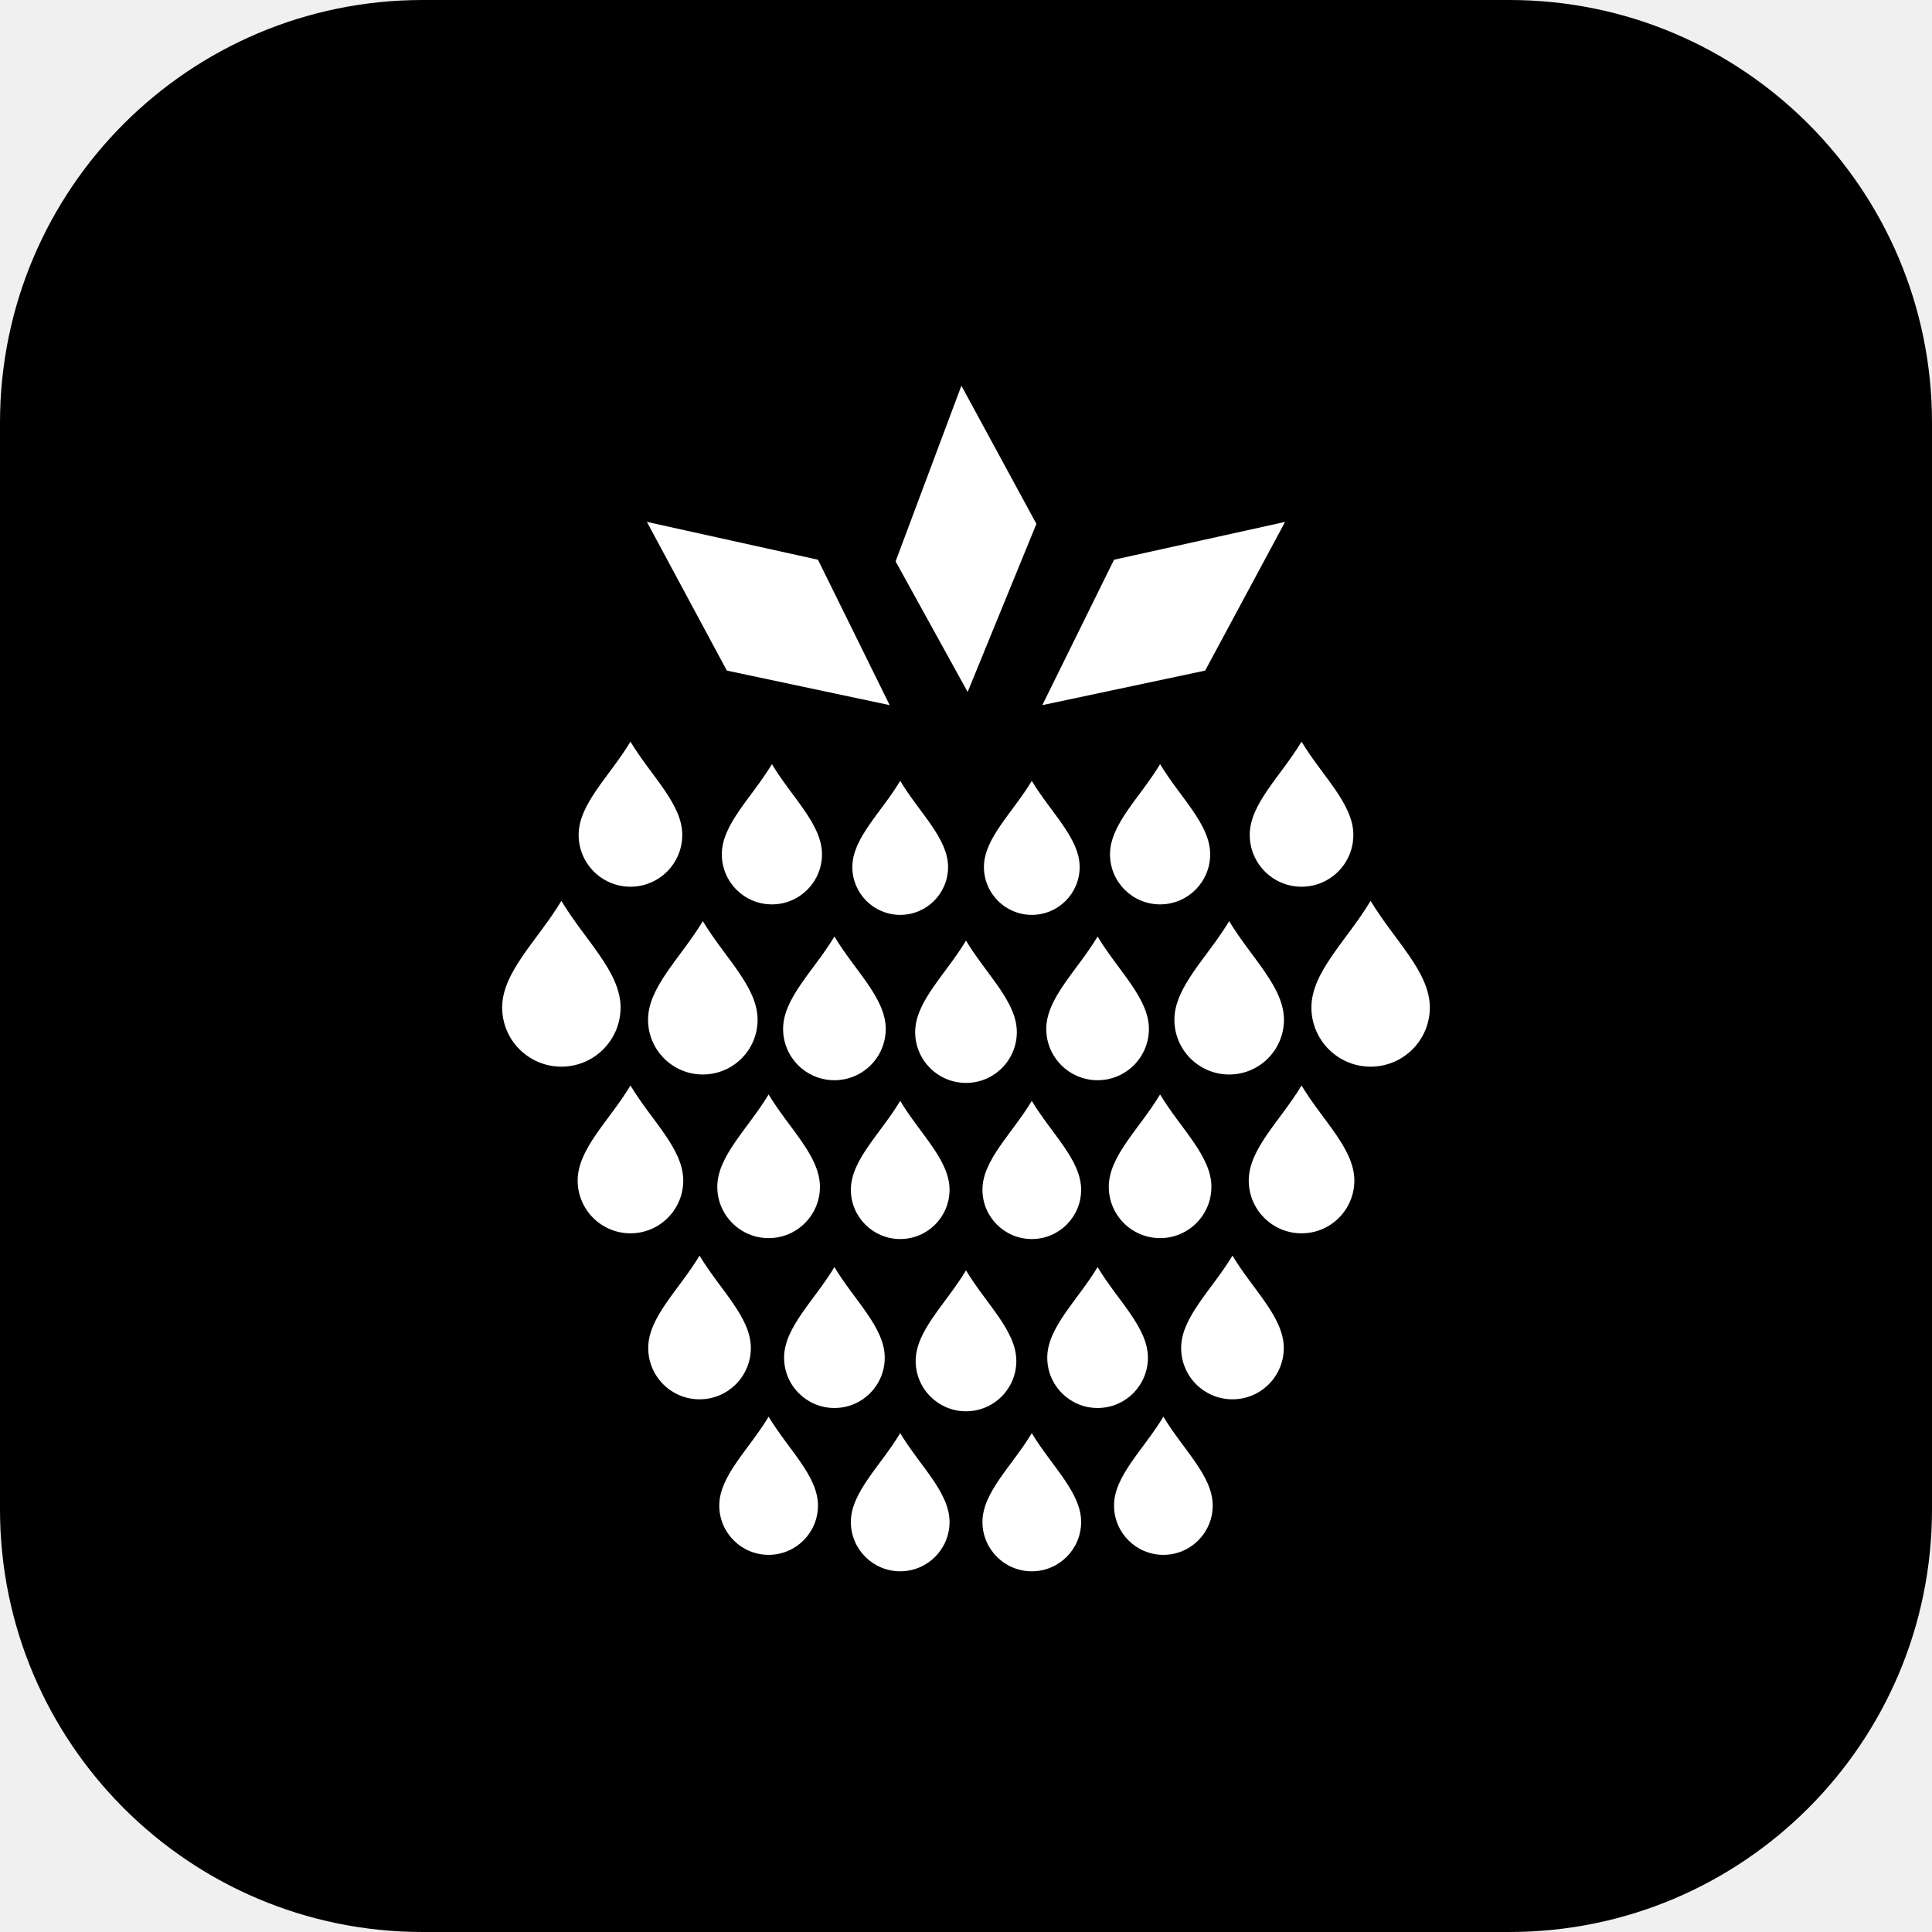
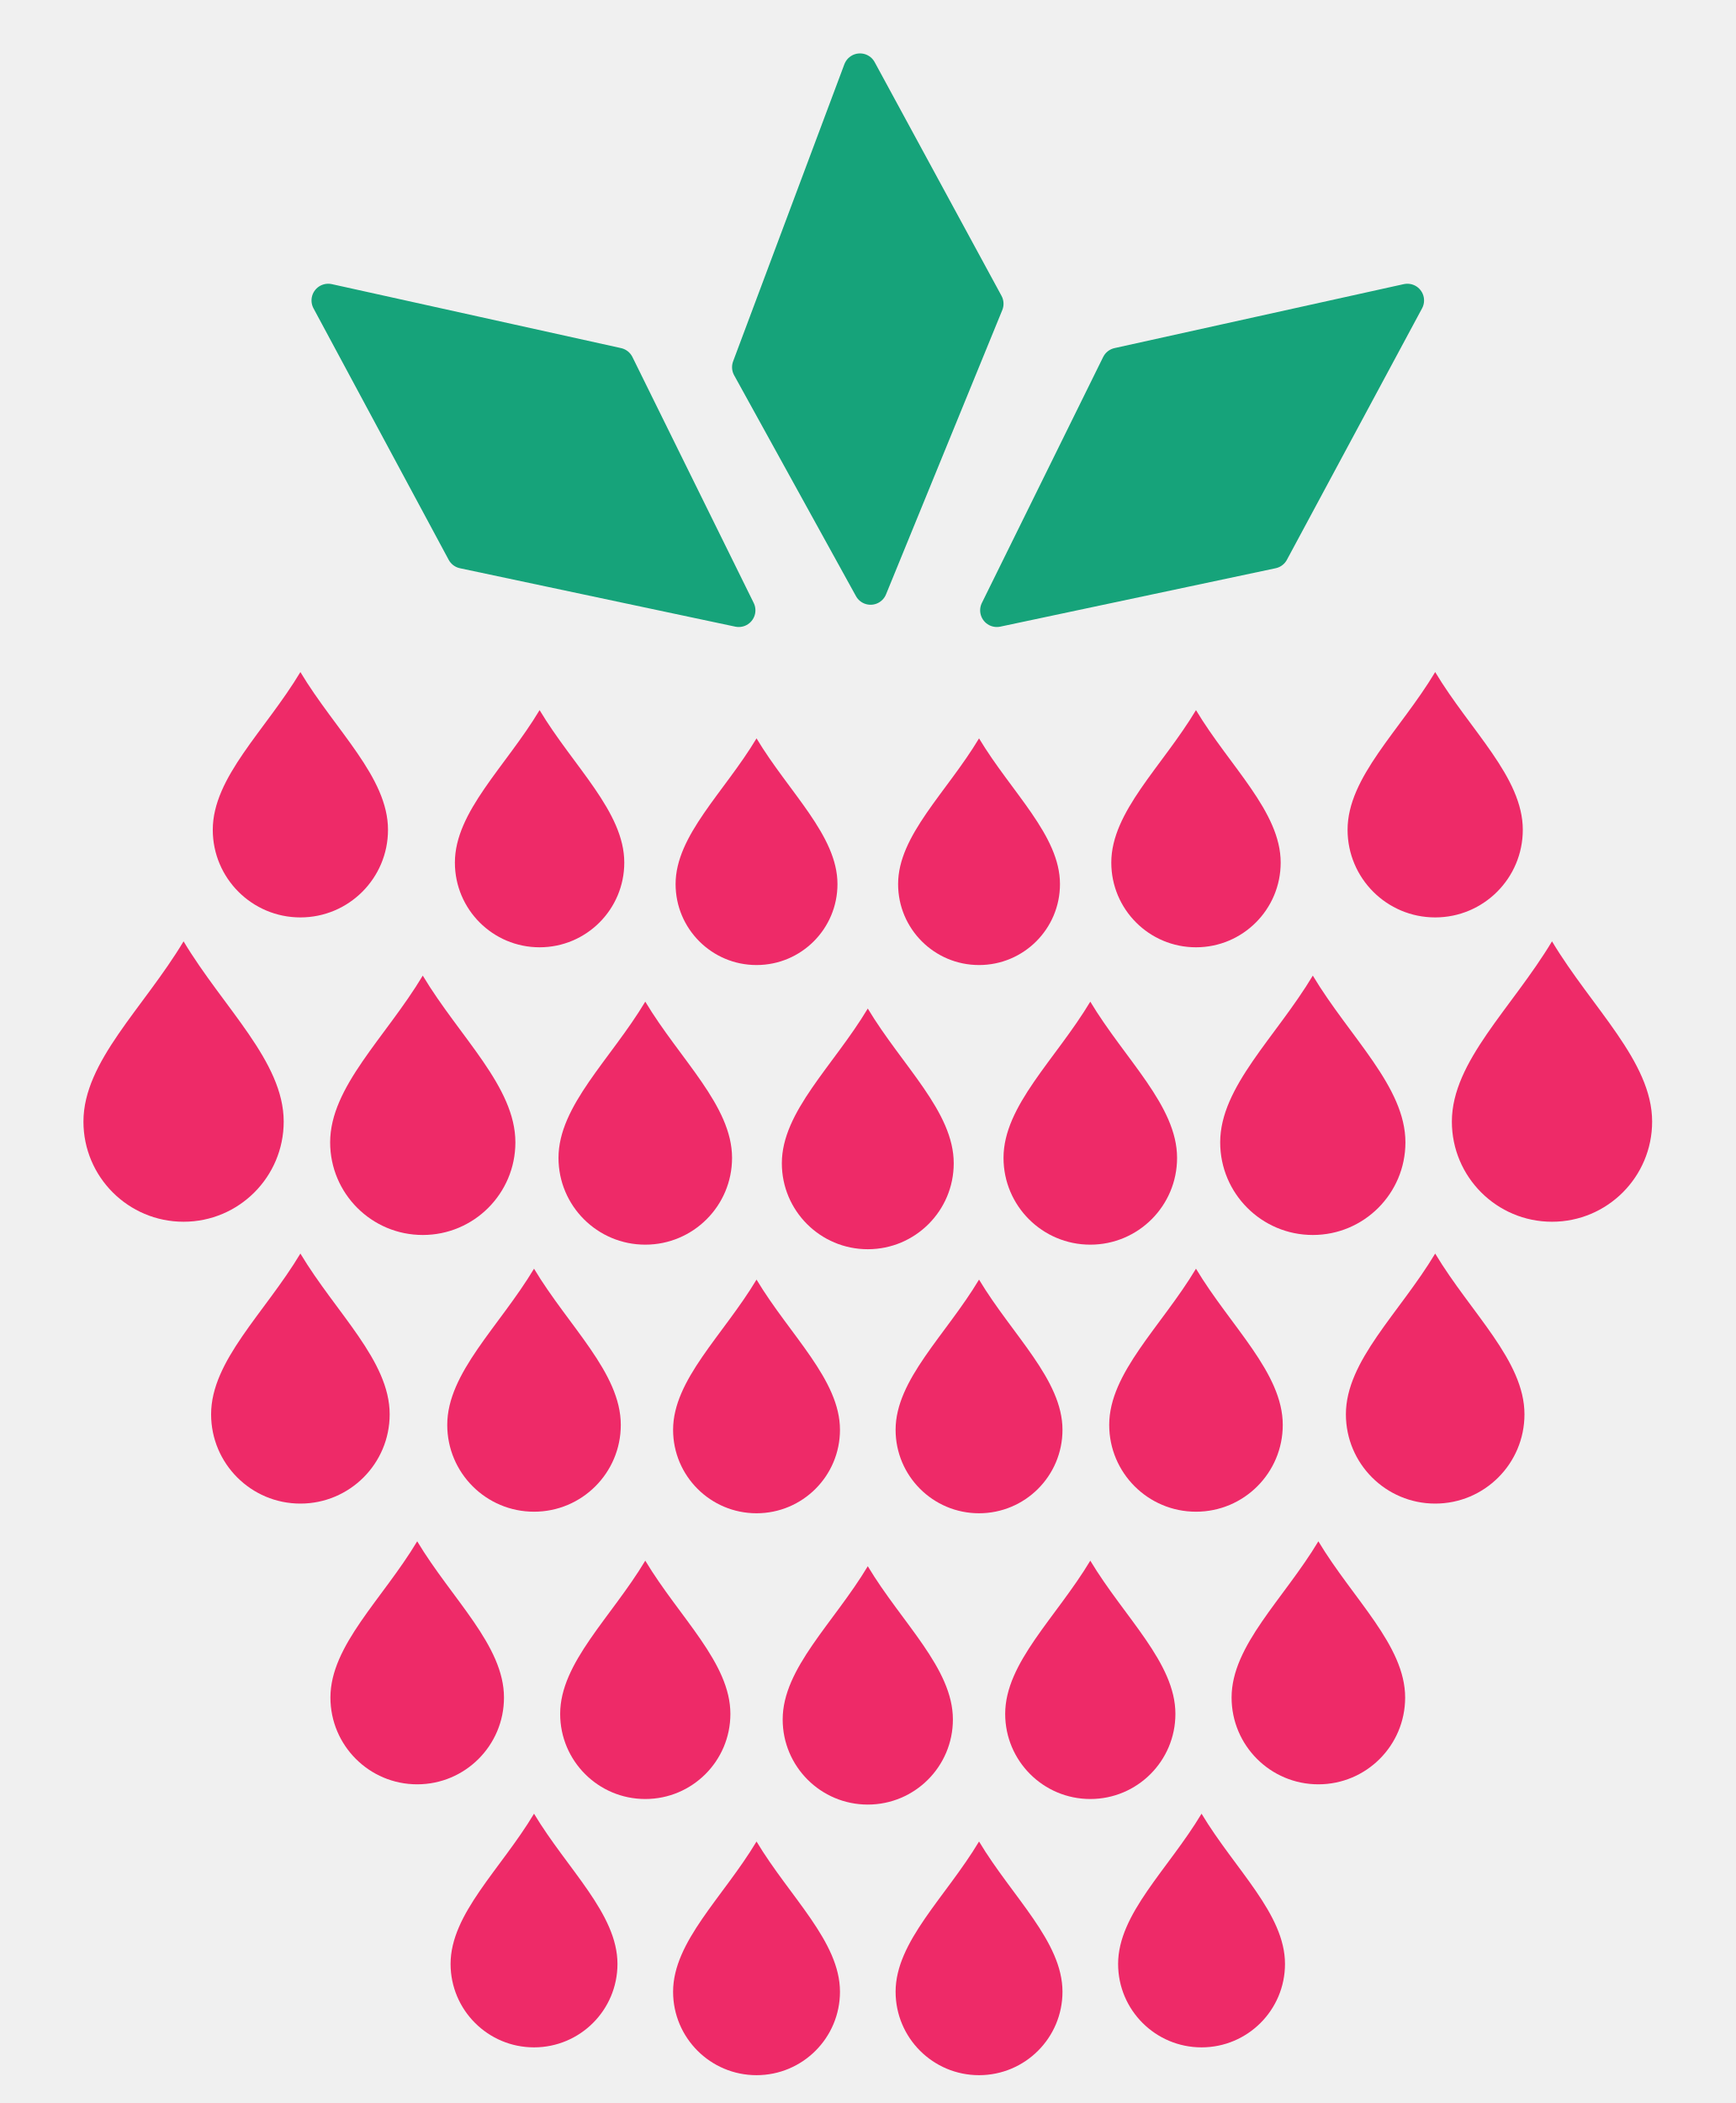
- <svg xmlns="http://www.w3.org/2000/svg" viewBox="0 0 64 64">
-   <rect width="64" height="64" rx="14" fill="#000" />
-   <svg x="15" y="8" width="34" height="48" viewBox="96 16 312 378" fill="#fff">
+ <svg xmlns="http://www.w3.org/2000/svg" viewBox="96 16 312 378">
+   <defs>
+     <path id="d" d="M0 -24C6 -14 15 -6 15 3A15 15 0 0 1 -15 3C-15 -6 -6 -14 0 -24Z" />
+   </defs>
+   <g fill="#16a37a" stroke="#16a37a" stroke-width="6" stroke-linejoin="round">
    <polygon points="250.6,28.6 230.6,82 252.5,121.7 273.4,70.6" />
    <polygon points="155,70 179.3,115.2 228.8,125.7 207,81.5" />
    <polygon points="349,70 324.7,115.2 275.2,125.7 297,81.5" />
-     <g>
-       <path d="M0 -24C6 -14 15 -6 15 3A15 15 0 0 1 -15 3C-15 -6 -6 -14 0 -24Z" transform="translate(150 162) scale(1.05)" />
-       <path d="M0 -24C6 -14 15 -6 15 3A15 15 0 0 1 -15 3C-15 -6 -6 -14 0 -24Z" transform="translate(193 168) scale(1.015)" />
-       <path d="M0 -24C6 -14 15 -6 15 3A15 15 0 0 1 -15 3C-15 -6 -6 -14 0 -24Z" transform="translate(232 172) scale(0.97)" />
-       <path d="M0 -24C6 -14 15 -6 15 3A15 15 0 0 1 -15 3C-15 -6 -6 -14 0 -24Z" transform="translate(272 172) scale(0.97)" />
-       <path d="M0 -24C6 -14 15 -6 15 3A15 15 0 0 1 -15 3C-15 -6 -6 -14 0 -24Z" transform="translate(311 168) scale(1.015)" />
-       <path d="M0 -24C6 -14 15 -6 15 3A15 15 0 0 1 -15 3C-15 -6 -6 -14 0 -24Z" transform="translate(354 162) scale(1.05)" />
-       <path d="M0 -24C6 -14 15 -6 15 3A15 15 0 0 1 -15 3C-15 -6 -6 -14 0 -24Z" transform="translate(129 214) scale(1.2)" />
-       <path d="M0 -24C6 -14 15 -6 15 3A15 15 0 0 1 -15 3C-15 -6 -6 -14 0 -24Z" transform="translate(172 218) scale(1.11)" />
-       <path d="M0 -24C6 -14 15 -6 15 3A15 15 0 0 1 -15 3C-15 -6 -6 -14 0 -24Z" transform="translate(212 221) scale(1.04)" />
-       <path d="M0 -24C6 -14 15 -6 15 3A15 15 0 0 1 -15 3C-15 -6 -6 -14 0 -24Z" transform="translate(252 222) scale(1.03)" />
-       <path d="M0 -24C6 -14 15 -6 15 3A15 15 0 0 1 -15 3C-15 -6 -6 -14 0 -24Z" transform="translate(292 221) scale(1.04)" />
-       <path d="M0 -24C6 -14 15 -6 15 3A15 15 0 0 1 -15 3C-15 -6 -6 -14 0 -24Z" transform="translate(332 218) scale(1.11)" />
-       <path d="M0 -24C6 -14 15 -6 15 3A15 15 0 0 1 -15 3C-15 -6 -6 -14 0 -24Z" transform="translate(375 214) scale(1.2)" />
-       <path d="M0 -24C6 -14 15 -6 15 3A15 15 0 0 1 -15 3C-15 -6 -6 -14 0 -24Z" transform="translate(150 267) scale(1.07)" />
-       <path d="M0 -24C6 -14 15 -6 15 3A15 15 0 0 1 -15 3C-15 -6 -6 -14 0 -24Z" transform="translate(192 269) scale(1.04)" />
-       <path d="M0 -24C6 -14 15 -6 15 3A15 15 0 0 1 -15 3C-15 -6 -6 -14 0 -24Z" transform="translate(232 270) scale(1)" />
-       <path d="M0 -24C6 -14 15 -6 15 3A15 15 0 0 1 -15 3C-15 -6 -6 -14 0 -24Z" transform="translate(272 270) scale(1)" />
-       <path d="M0 -24C6 -14 15 -6 15 3A15 15 0 0 1 -15 3C-15 -6 -6 -14 0 -24Z" transform="translate(311 269) scale(1.04)" />
-       <path d="M0 -24C6 -14 15 -6 15 3A15 15 0 0 1 -15 3C-15 -6 -6 -14 0 -24Z" transform="translate(354 267) scale(1.07)" />
-       <path d="M0 -24C6 -14 15 -6 15 3A15 15 0 0 1 -15 3C-15 -6 -6 -14 0 -24Z" transform="translate(171 318) scale(1.04)" />
-       <path d="M0 -24C6 -14 15 -6 15 3A15 15 0 0 1 -15 3C-15 -6 -6 -14 0 -24Z" transform="translate(212 321) scale(1.02)" />
-       <path d="M0 -24C6 -14 15 -6 15 3A15 15 0 0 1 -15 3C-15 -6 -6 -14 0 -24Z" transform="translate(252 322) scale(1.02)" />
-       <path d="M0 -24C6 -14 15 -6 15 3A15 15 0 0 1 -15 3C-15 -6 -6 -14 0 -24Z" transform="translate(292 321) scale(1.02)" />
-       <path d="M0 -24C6 -14 15 -6 15 3A15 15 0 0 1 -15 3C-15 -6 -6 -14 0 -24Z" transform="translate(333 318) scale(1.04)" />
-       <path d="M0 -24C6 -14 15 -6 15 3A15 15 0 0 1 -15 3C-15 -6 -6 -14 0 -24Z" transform="translate(192 366) scale(1)" />
-       <path d="M0 -24C6 -14 15 -6 15 3A15 15 0 0 1 -15 3C-15 -6 -6 -14 0 -24Z" transform="translate(232 371) scale(1)" />
-       <path d="M0 -24C6 -14 15 -6 15 3A15 15 0 0 1 -15 3C-15 -6 -6 -14 0 -24Z" transform="translate(272 371) scale(1)" />
-       <path d="M0 -24C6 -14 15 -6 15 3A15 15 0 0 1 -15 3C-15 -6 -6 -14 0 -24Z" transform="translate(312 366) scale(1)" />
-     </g>
-   </svg>
+   </g>
+   <g fill="#ee2a68">
+     <use href="#d" transform="translate(150 162) scale(1.05)" />
+     <use href="#d" transform="translate(193 168) scale(1.015)" />
+     <use href="#d" transform="translate(232 172) scale(.97)" />
+     <use href="#d" transform="translate(272 172) scale(.97)" />
+     <use href="#d" transform="translate(311 168) scale(1.015)" />
+     <use href="#d" transform="translate(354 162) scale(1.05)" />
+     <use href="#d" transform="translate(129 214) scale(1.2)" />
+     <use href="#d" transform="translate(172 218) scale(1.11)" />
+     <use href="#d" transform="translate(212 221) scale(1.04)" />
+     <use href="#d" transform="translate(252 222) scale(1.03)" />
+     <use href="#d" transform="translate(292 221) scale(1.04)" />
+     <use href="#d" transform="translate(332 218) scale(1.11)" />
+     <use href="#d" transform="translate(375 214) scale(1.2)" />
+     <use href="#d" transform="translate(150 267) scale(1.07)" />
+     <use href="#d" transform="translate(192 269) scale(1.04)" />
+     <use href="#d" transform="translate(232 270) scale(1)" />
+     <use href="#d" transform="translate(272 270) scale(1)" />
+     <use href="#d" transform="translate(311 269) scale(1.04)" />
+     <use href="#d" transform="translate(354 267) scale(1.07)" />
+     <use href="#d" transform="translate(171 318) scale(1.04)" />
+     <use href="#d" transform="translate(212 321) scale(1.02)" />
+     <use href="#d" transform="translate(252 322) scale(1.02)" />
+     <use href="#d" transform="translate(292 321) scale(1.02)" />
+     <use href="#d" transform="translate(333 318) scale(1.04)" />
+     <use href="#d" transform="translate(192 366) scale(1)" />
+     <use href="#d" transform="translate(232 371) scale(1)" />
+     <use href="#d" transform="translate(272 371) scale(1)" />
+     <use href="#d" transform="translate(312 366) scale(1)" />
+   </g>
</svg>
